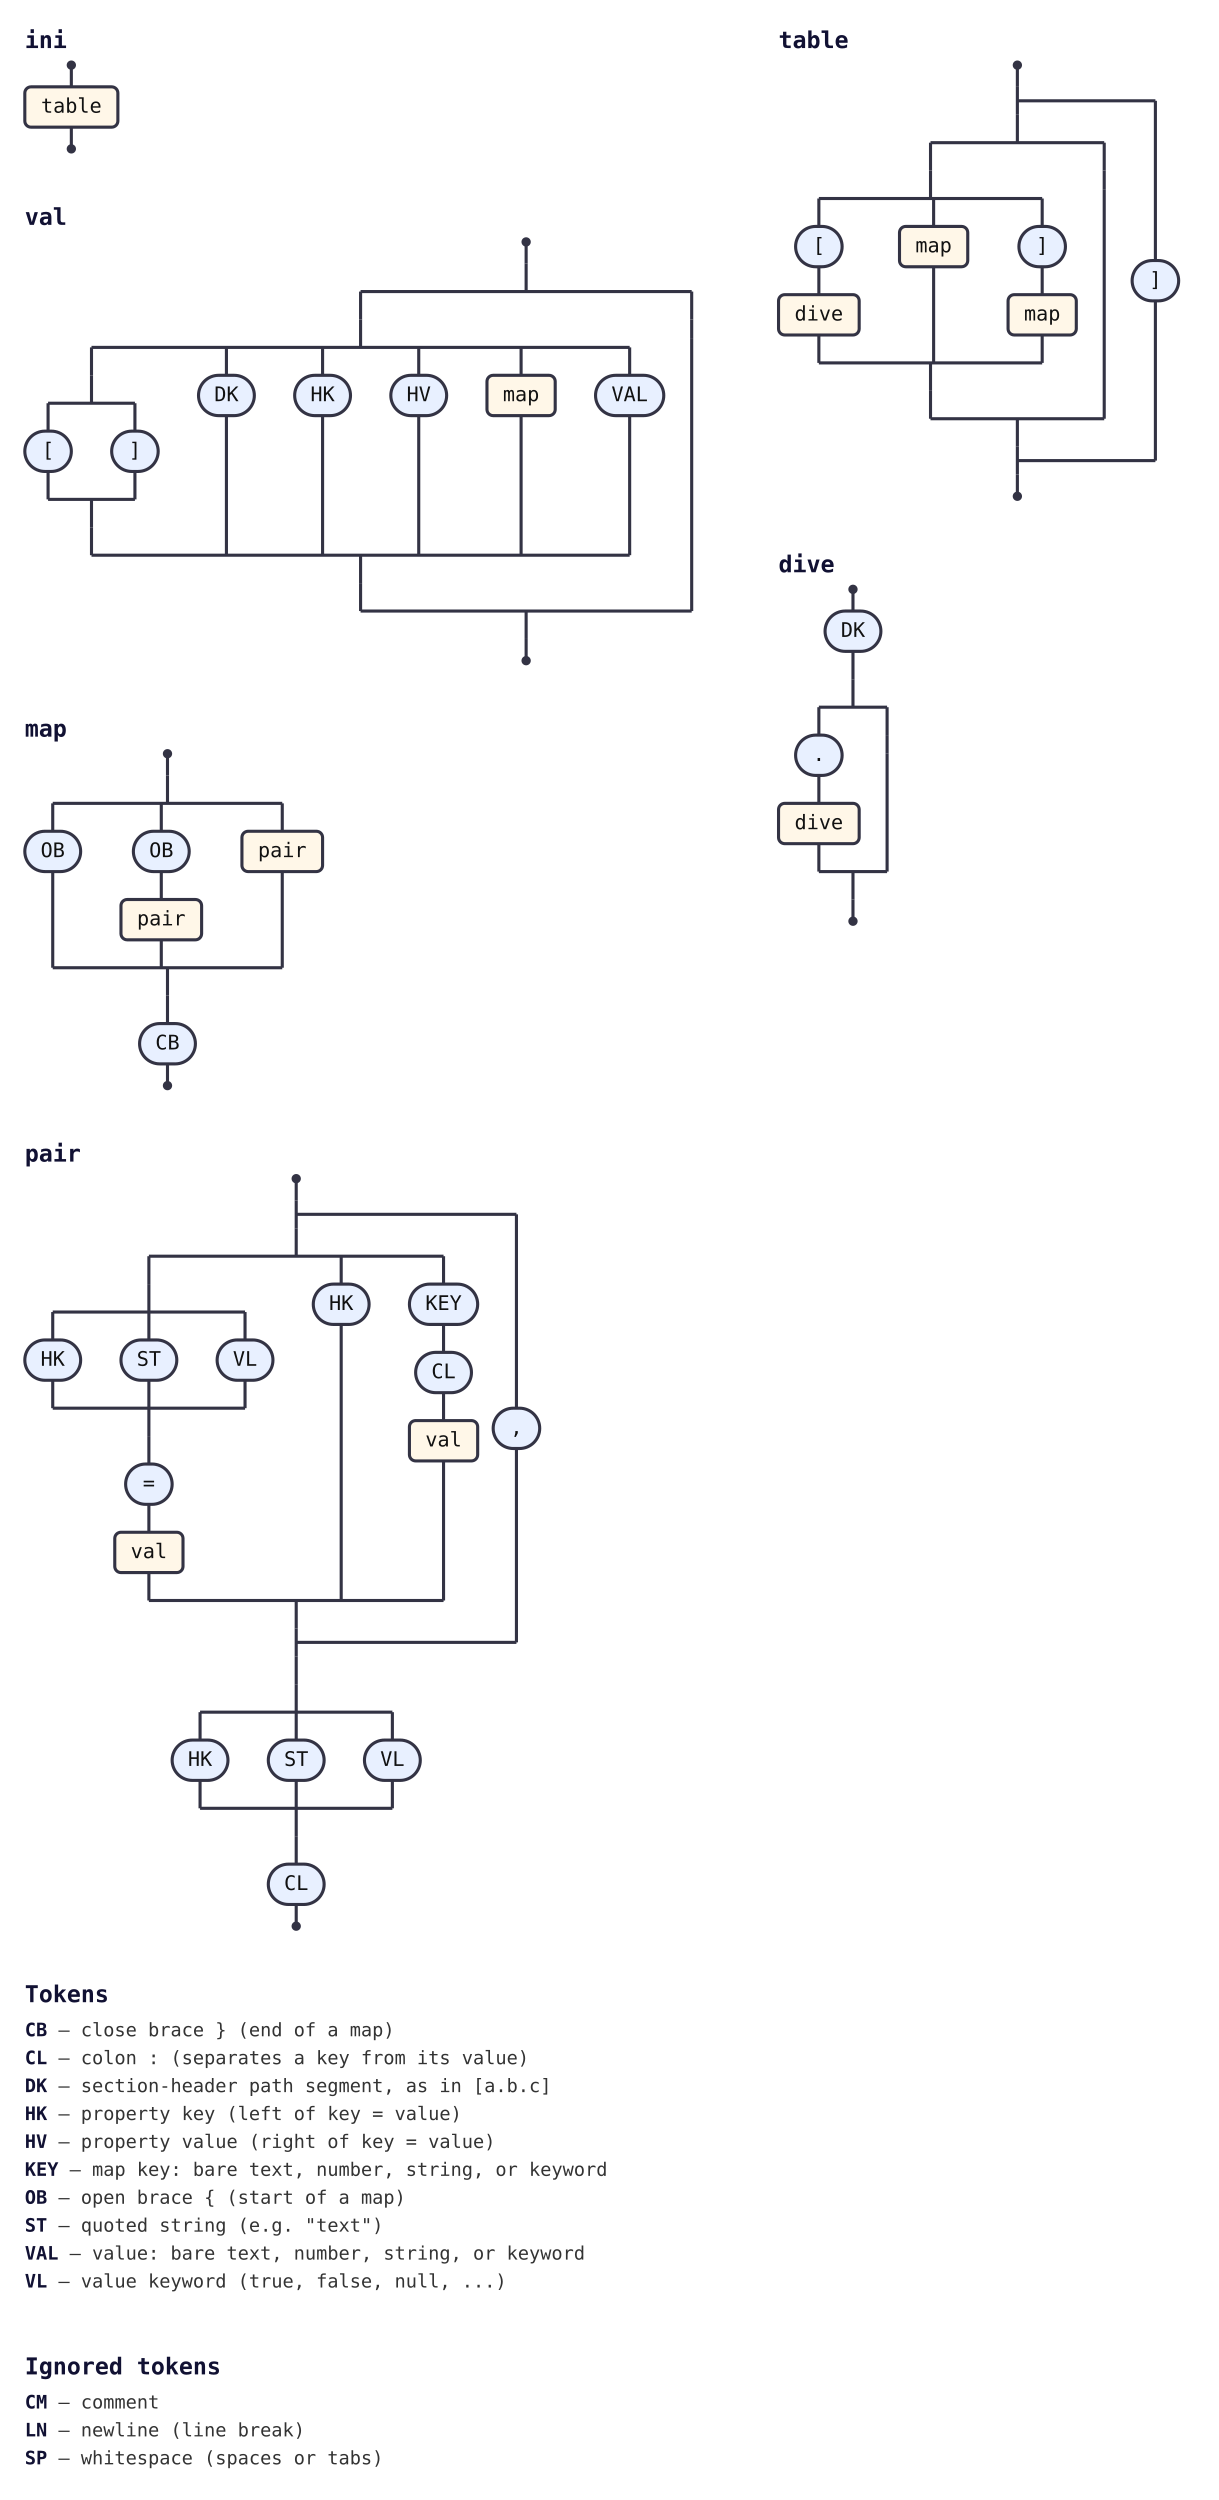
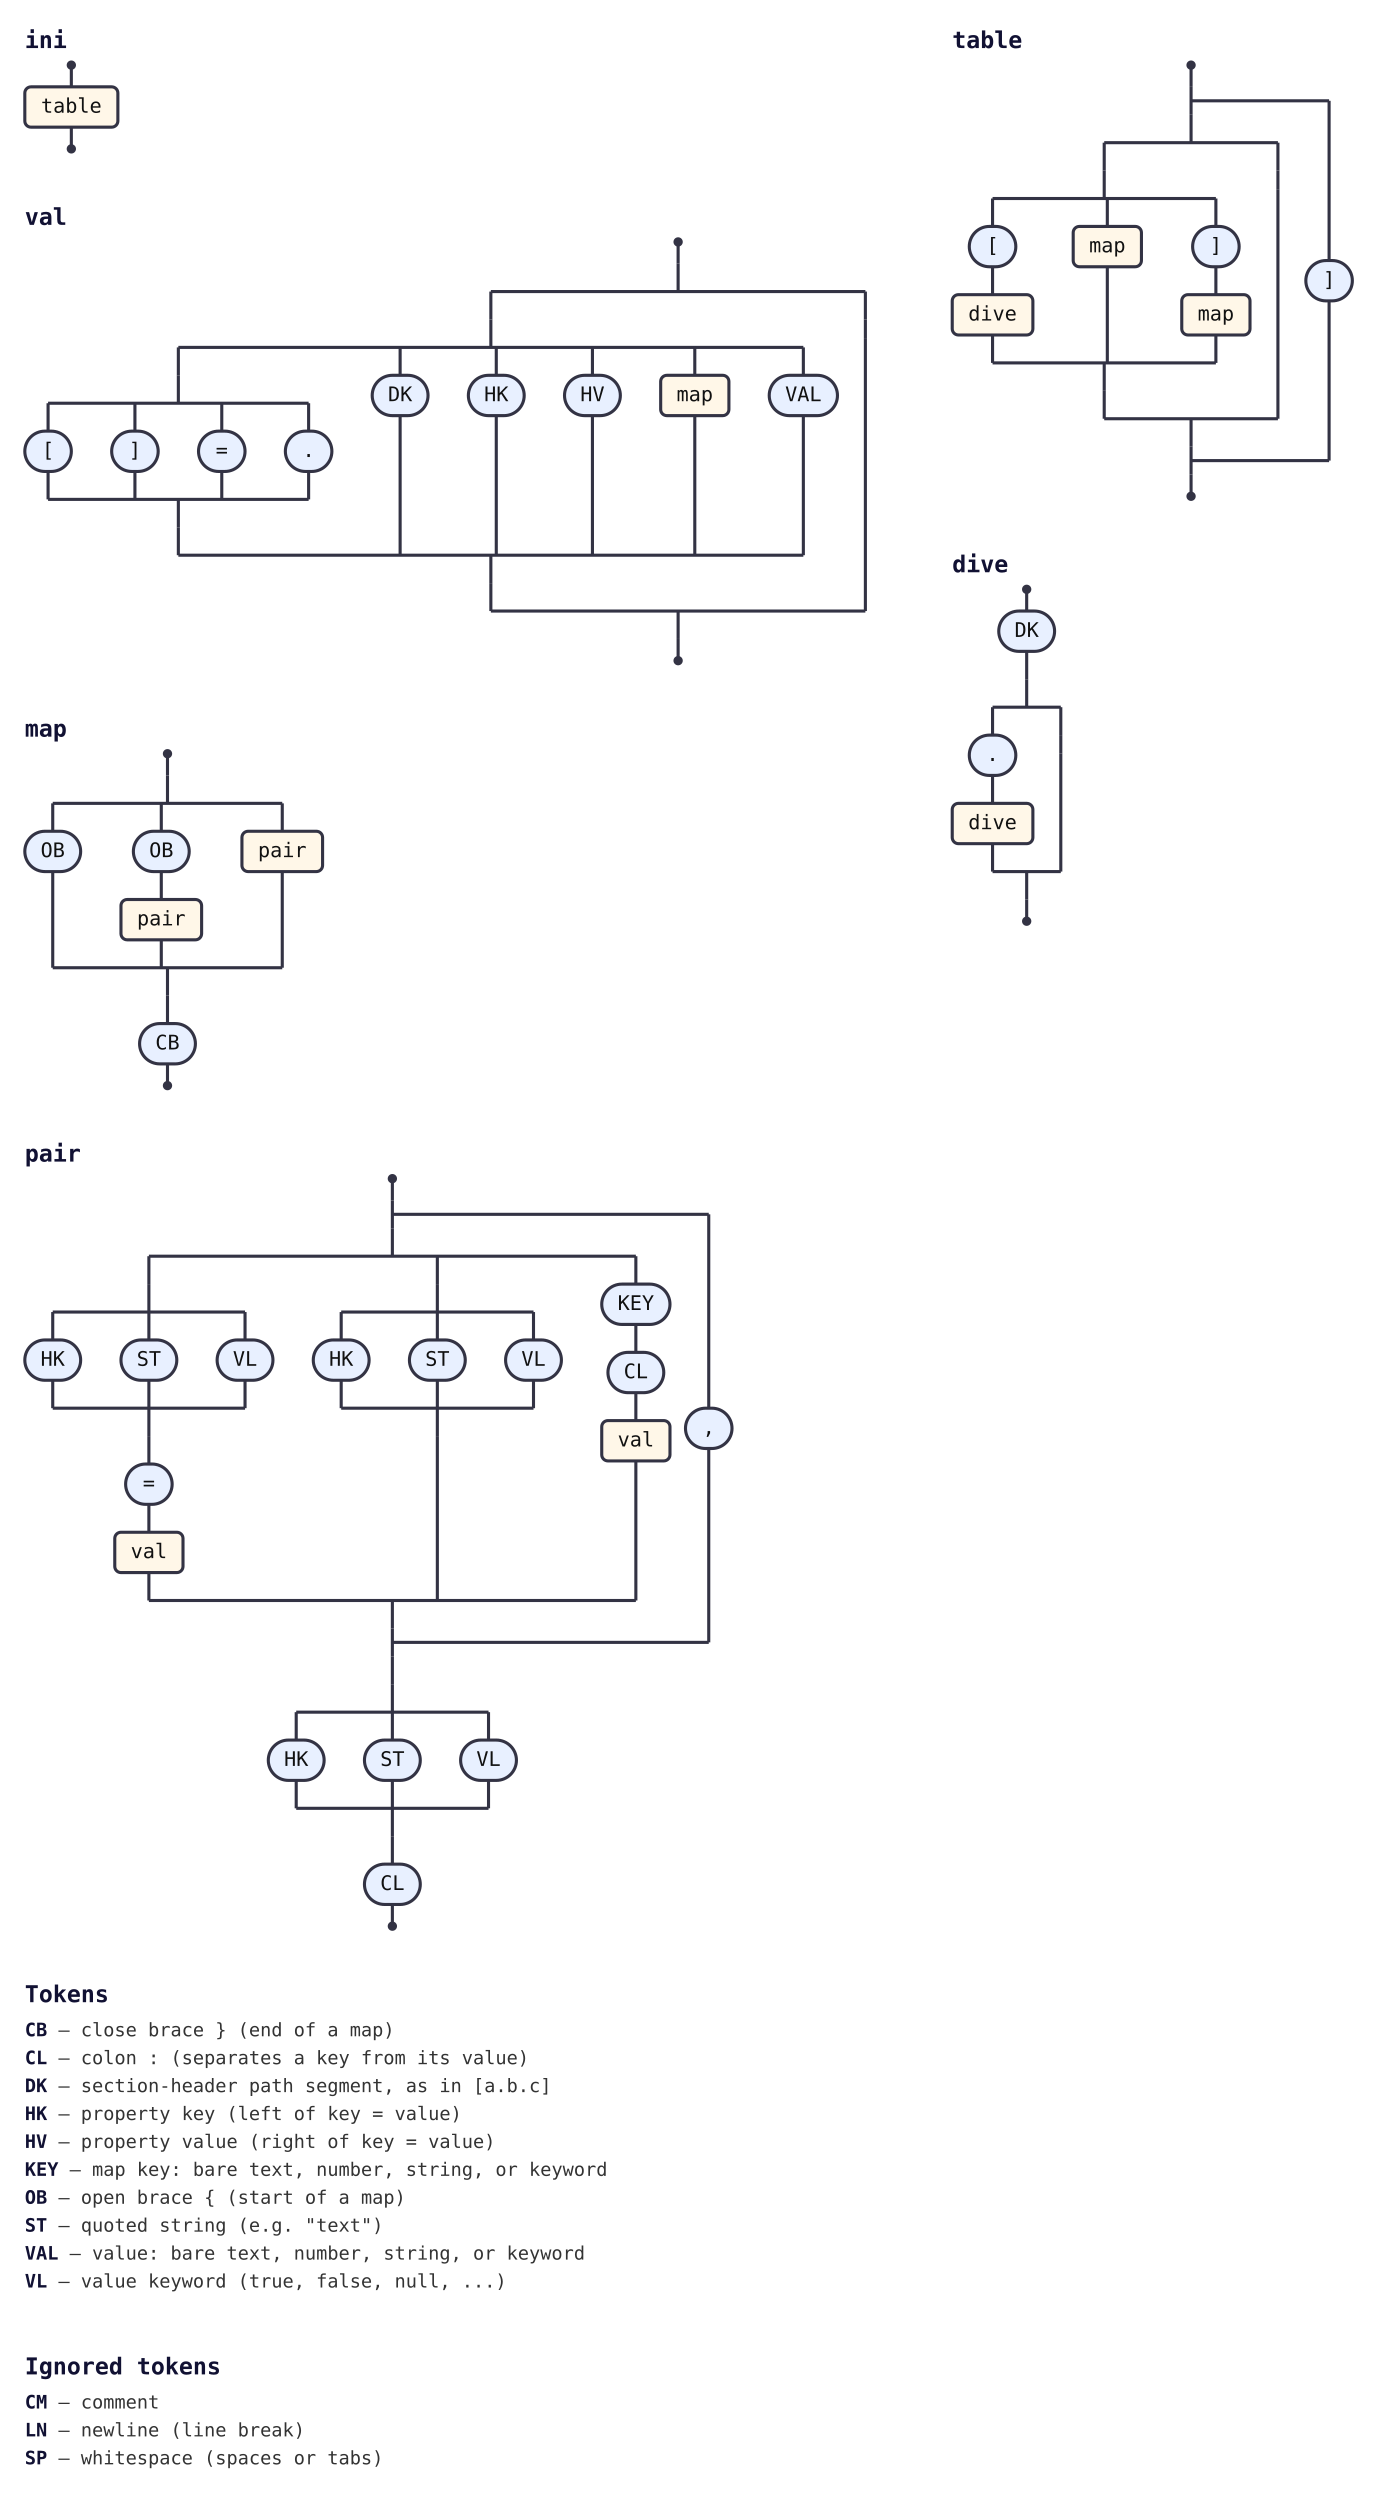
- <svg xmlns="http://www.w3.org/2000/svg" class="railroad" width="786" height="1612" viewBox="0 0 786 1612">
+ <svg xmlns="http://www.w3.org/2000/svg" class="railroad" width="898" height="1612" viewBox="0 0 898 1612">
  <style>svg.railroad{background:#fff;font-family:monospace;font-size:13px}.rr-line{stroke:#334;stroke-width:2;fill:none}.rr-cap{fill:#334}.rr-term{fill:#e8f0ff;stroke:#334;stroke-width:2}.rr-nonterm{fill:#fff7e8;stroke:#334;stroke-width:2}.rr-label{fill:#111;text-anchor:middle;dominant-baseline:middle}.rr-comment{fill:#666;font-style:italic;text-anchor:middle;dominant-baseline:middle}.rr-title{fill:#113;font-weight:bold;font-size:15px}.rr-legend{fill:#333;font-size:12px}.rr-legend-tok{fill:#113;font-weight:bold}a:hover .rr-nonterm{fill:#ffe6b3;cursor:pointer}</style>
  <g>
    <g id="ini">
      <text class="rr-title" x="16" y="31">ini</text>
      <circle class="rr-cap" cx="46" cy="42" r="3" />
      <path class="rr-line" d="M46 42V56" />
      <a href="#table">
        <rect class="rr-nonterm" x="16" y="56" width="60" height="26" rx="4" ry="4" />
        <text class="rr-label" x="46" y="69">table</text>
      </a>
      <path class="rr-line" d="M46 82V96" />
      <circle class="rr-cap" cx="46" cy="96" r="3" />
    </g>
    <g id="val">
      <text class="rr-title" x="16" y="145">val</text>
-       <circle class="rr-cap" cx="339.25" cy="156" r="3" />
-       <path class="rr-line" d="M339.25 156V170" />
-       <path class="rr-line" d="M339.25 170V188" />
-       <path class="rr-line" d="M232.5 188H446" />
-       <path class="rr-line" d="M232.5 394H446" />
-       <path class="rr-line" d="M339.25 394V412" />
-       <path class="rr-line" d="M232.5 188V206" />
-       <path class="rr-line" d="M232.5 206V224" />
-       <path class="rr-line" d="M59 224H406" />
-       <path class="rr-line" d="M59 358H406" />
-       <path class="rr-line" d="M232.5 358V376" />
-       <path class="rr-line" d="M59 224V242" />
-       <path class="rr-line" d="M59 242V260" />
-       <path class="rr-line" d="M31 260H87" />
-       <path class="rr-line" d="M31 322H87" />
-       <path class="rr-line" d="M59 322V340" />
+       <circle class="rr-cap" cx="437.25" cy="156" r="3" />
+       <path class="rr-line" d="M437.25 156V170" />
+       <path class="rr-line" d="M437.25 170V188" />
+       <path class="rr-line" d="M316.5 188H558" />
+       <path class="rr-line" d="M316.5 394H558" />
+       <path class="rr-line" d="M437.25 394V412" />
+       <path class="rr-line" d="M316.5 188V206" />
+       <path class="rr-line" d="M316.5 206V224" />
+       <path class="rr-line" d="M115 224H518" />
+       <path class="rr-line" d="M115 358H518" />
+       <path class="rr-line" d="M316.5 358V376" />
+       <path class="rr-line" d="M115 224V242" />
+       <path class="rr-line" d="M115 242V260" />
+       <path class="rr-line" d="M31 260H199" />
+       <path class="rr-line" d="M31 322H199" />
+       <path class="rr-line" d="M115 322V340" />
      <path class="rr-line" d="M31 260V278" />
      <rect class="rr-term" x="16" y="278" width="30" height="26" rx="13" ry="13" />
      <text class="rr-label" x="31" y="291">[</text>
      <path class="rr-line" d="M31 304V322" />
      <path class="rr-line" d="M87 260V278" />
      <rect class="rr-term" x="72" y="278" width="30" height="26" rx="13" ry="13" />
      <text class="rr-label" x="87" y="291">]</text>
      <path class="rr-line" d="M87 304V322" />
-       <path class="rr-line" d="M59 340V358" />
-       <path class="rr-line" d="M146 224V242" />
-       <rect class="rr-term" x="128" y="242" width="36" height="26" rx="13" ry="13" />
-       <text class="rr-label" x="146" y="255">DK</text>
-       <path class="rr-line" d="M146 268V358" />
-       <path class="rr-line" d="M208 224V242" />
-       <rect class="rr-term" x="190" y="242" width="36" height="26" rx="13" ry="13" />
-       <text class="rr-label" x="208" y="255">HK</text>
-       <path class="rr-line" d="M208 268V358" />
-       <path class="rr-line" d="M270 224V242" />
-       <rect class="rr-term" x="252" y="242" width="36" height="26" rx="13" ry="13" />
-       <text class="rr-label" x="270" y="255">HV</text>
-       <path class="rr-line" d="M270 268V358" />
-       <path class="rr-line" d="M336 224V242" />
+       <path class="rr-line" d="M143 260V278" />
+       <rect class="rr-term" x="128" y="278" width="30" height="26" rx="13" ry="13" />
+       <text class="rr-label" x="143" y="291">=</text>
+       <path class="rr-line" d="M143 304V322" />
+       <path class="rr-line" d="M199 260V278" />
+       <rect class="rr-term" x="184" y="278" width="30" height="26" rx="13" ry="13" />
+       <text class="rr-label" x="199" y="291">.</text>
+       <path class="rr-line" d="M199 304V322" />
+       <path class="rr-line" d="M115 340V358" />
+       <path class="rr-line" d="M258 224V242" />
+       <rect class="rr-term" x="240" y="242" width="36" height="26" rx="13" ry="13" />
+       <text class="rr-label" x="258" y="255">DK</text>
+       <path class="rr-line" d="M258 268V358" />
+       <path class="rr-line" d="M320 224V242" />
+       <rect class="rr-term" x="302" y="242" width="36" height="26" rx="13" ry="13" />
+       <text class="rr-label" x="320" y="255">HK</text>
+       <path class="rr-line" d="M320 268V358" />
+       <path class="rr-line" d="M382 224V242" />
+       <rect class="rr-term" x="364" y="242" width="36" height="26" rx="13" ry="13" />
+       <text class="rr-label" x="382" y="255">HV</text>
+       <path class="rr-line" d="M382 268V358" />
+       <path class="rr-line" d="M448 224V242" />
      <a href="#map">
-         <rect class="rr-nonterm" x="314" y="242" width="44" height="26" rx="4" ry="4" />
-         <text class="rr-label" x="336" y="255">map</text>
-       </a>
-       <path class="rr-line" d="M336 268V358" />
-       <path class="rr-line" d="M406 224V242" />
-       <rect class="rr-term" x="384" y="242" width="44" height="26" rx="13" ry="13" />
-       <text class="rr-label" x="406" y="255">VAL</text>
-       <path class="rr-line" d="M406 268V358" />
-       <path class="rr-line" d="M232.5 376V394" />
-       <path class="rr-line" d="M446 188V206" />
-       <path class="rr-line" d="M446 206V218" />
-       <path class="rr-line" d="M446 218V394" />
-       <path class="rr-line" d="M339.25 412V426" />
-       <circle class="rr-cap" cx="339.25" cy="426" r="3" />
+         <rect class="rr-nonterm" x="426" y="242" width="44" height="26" rx="4" ry="4" />
+         <text class="rr-label" x="448" y="255">map</text>
+       </a>
+       <path class="rr-line" d="M448 268V358" />
+       <path class="rr-line" d="M518 224V242" />
+       <rect class="rr-term" x="496" y="242" width="44" height="26" rx="13" ry="13" />
+       <text class="rr-label" x="518" y="255">VAL</text>
+       <path class="rr-line" d="M518 268V358" />
+       <path class="rr-line" d="M316.5 376V394" />
+       <path class="rr-line" d="M558 188V206" />
+       <path class="rr-line" d="M558 206V218" />
+       <path class="rr-line" d="M558 218V394" />
+       <path class="rr-line" d="M437.25 412V426" />
+       <circle class="rr-cap" cx="437.25" cy="426" r="3" />
    </g>
    <g id="map">
      <text class="rr-title" x="16" y="475">map</text>
      <circle class="rr-cap" cx="108" cy="486" r="3" />
      <path class="rr-line" d="M108 486V500" />
      <path class="rr-line" d="M108 500V518" />
      <path class="rr-line" d="M34 518H182" />
      <path class="rr-line" d="M34 624H182" />
      <path class="rr-line" d="M108 624V642" />
      <path class="rr-line" d="M34 518V536" />
      <rect class="rr-term" x="16" y="536" width="36" height="26" rx="13" ry="13" />
      <text class="rr-label" x="34" y="549">OB</text>
      <path class="rr-line" d="M34 562V624" />
      <path class="rr-line" d="M104 518V536" />
      <rect class="rr-term" x="86" y="536" width="36" height="26" rx="13" ry="13" />
      <text class="rr-label" x="104" y="549">OB</text>
      <path class="rr-line" d="M104 562V580" />
      <a href="#pair">
        <rect class="rr-nonterm" x="78" y="580" width="52" height="26" rx="4" ry="4" />
        <text class="rr-label" x="104" y="593">pair</text>
      </a>
      <path class="rr-line" d="M104 606V624" />
      <path class="rr-line" d="M182 518V536" />
      <a href="#pair">
        <rect class="rr-nonterm" x="156" y="536" width="52" height="26" rx="4" ry="4" />
        <text class="rr-label" x="182" y="549">pair</text>
      </a>
      <path class="rr-line" d="M182 562V624" />
      <path class="rr-line" d="M108 642V660" />
      <rect class="rr-term" x="90" y="660" width="36" height="26" rx="13" ry="13" />
      <text class="rr-label" x="108" y="673">CB</text>
      <path class="rr-line" d="M108 686V700" />
      <circle class="rr-cap" cx="108" cy="700" r="3" />
    </g>
    <g id="pair">
      <text class="rr-title" x="16" y="749">pair</text>
-       <circle class="rr-cap" cx="191" cy="760" r="3" />
-       <path class="rr-line" d="M191 760V774" />
-       <path class="rr-line" d="M191 774V792" />
-       <path class="rr-line" d="M191 792V810" />
-       <path class="rr-line" d="M96 810H286" />
-       <path class="rr-line" d="M96 1032H286" />
-       <path class="rr-line" d="M191 1032V1050" />
+       <circle class="rr-cap" cx="253" cy="760" r="3" />
+       <path class="rr-line" d="M253 760V774" />
+       <path class="rr-line" d="M253 774V792" />
+       <path class="rr-line" d="M253 792V810" />
+       <path class="rr-line" d="M96 810H410" />
+       <path class="rr-line" d="M96 1032H410" />
+       <path class="rr-line" d="M253 1032V1050" />
      <path class="rr-line" d="M96 810V828" />
      <path class="rr-line" d="M96 828V846" />
      <path class="rr-line" d="M34 846H158" />
      <path class="rr-line" d="M34 908H158" />
      <path class="rr-line" d="M96 908V926" />
      <path class="rr-line" d="M34 846V864" />
      <rect class="rr-term" x="16" y="864" width="36" height="26" rx="13" ry="13" />
      <text class="rr-label" x="34" y="877">HK</text>
      <path class="rr-line" d="M34 890V908" />
      <path class="rr-line" d="M96 846V864" />
      <rect class="rr-term" x="78" y="864" width="36" height="26" rx="13" ry="13" />
      <text class="rr-label" x="96" y="877">ST</text>
      <path class="rr-line" d="M96 890V908" />
      <path class="rr-line" d="M158 846V864" />
      <rect class="rr-term" x="140" y="864" width="36" height="26" rx="13" ry="13" />
      <text class="rr-label" x="158" y="877">VL</text>
      <path class="rr-line" d="M158 890V908" />
      <path class="rr-line" d="M96 926V944" />
      <rect class="rr-term" x="81" y="944" width="30" height="26" rx="13" ry="13" />
      <text class="rr-label" x="96" y="957">=</text>
      <path class="rr-line" d="M96 970V988" />
      <a href="#val">
        <rect class="rr-nonterm" x="74" y="988" width="44" height="26" rx="4" ry="4" />
        <text class="rr-label" x="96" y="1001">val</text>
      </a>
      <path class="rr-line" d="M96 1014V1032" />
-       <path class="rr-line" d="M220 810V828" />
-       <rect class="rr-term" x="202" y="828" width="36" height="26" rx="13" ry="13" />
-       <text class="rr-label" x="220" y="841">HK</text>
-       <path class="rr-line" d="M220 854V1032" />
-       <path class="rr-line" d="M286 810V828" />
-       <rect class="rr-term" x="264" y="828" width="44" height="26" rx="13" ry="13" />
-       <text class="rr-label" x="286" y="841">KEY</text>
-       <path class="rr-line" d="M286 854V872" />
-       <rect class="rr-term" x="268" y="872" width="36" height="26" rx="13" ry="13" />
-       <text class="rr-label" x="286" y="885">CL</text>
-       <path class="rr-line" d="M286 898V916" />
+       <path class="rr-line" d="M282 810V828" />
+       <path class="rr-line" d="M282 828V846" />
+       <path class="rr-line" d="M220 846H344" />
+       <path class="rr-line" d="M220 908H344" />
+       <path class="rr-line" d="M282 908V926" />
+       <path class="rr-line" d="M220 846V864" />
+       <rect class="rr-term" x="202" y="864" width="36" height="26" rx="13" ry="13" />
+       <text class="rr-label" x="220" y="877">HK</text>
+       <path class="rr-line" d="M220 890V908" />
+       <path class="rr-line" d="M282 846V864" />
+       <rect class="rr-term" x="264" y="864" width="36" height="26" rx="13" ry="13" />
+       <text class="rr-label" x="282" y="877">ST</text>
+       <path class="rr-line" d="M282 890V908" />
+       <path class="rr-line" d="M344 846V864" />
+       <rect class="rr-term" x="326" y="864" width="36" height="26" rx="13" ry="13" />
+       <text class="rr-label" x="344" y="877">VL</text>
+       <path class="rr-line" d="M344 890V908" />
+       <path class="rr-line" d="M282 926V1032" />
+       <path class="rr-line" d="M410 810V828" />
+       <rect class="rr-term" x="388" y="828" width="44" height="26" rx="13" ry="13" />
+       <text class="rr-label" x="410" y="841">KEY</text>
+       <path class="rr-line" d="M410 854V872" />
+       <rect class="rr-term" x="392" y="872" width="36" height="26" rx="13" ry="13" />
+       <text class="rr-label" x="410" y="885">CL</text>
+       <path class="rr-line" d="M410 898V916" />
      <a href="#val">
-         <rect class="rr-nonterm" x="264" y="916" width="44" height="26" rx="4" ry="4" />
-         <text class="rr-label" x="286" y="929">val</text>
-       </a>
-       <path class="rr-line" d="M286 942V1032" />
-       <path class="rr-line" d="M191 1050V1068" />
-       <path class="rr-line" d="M191 1059H333" />
-       <path class="rr-line" d="M191 783H333" />
-       <path class="rr-line" d="M333 934V1059" />
-       <path class="rr-line" d="M333 783V908" />
-       <rect class="rr-term" x="318" y="908" width="30" height="26" rx="13" ry="13" />
-       <text class="rr-label" x="333" y="921">,</text>
-       <path class="rr-line" d="M191 1068V1086" />
-       <path class="rr-line" d="M191 1086V1104" />
-       <path class="rr-line" d="M129 1104H253" />
-       <path class="rr-line" d="M129 1166H253" />
-       <path class="rr-line" d="M191 1166V1184" />
-       <path class="rr-line" d="M129 1104V1122" />
-       <rect class="rr-term" x="111" y="1122" width="36" height="26" rx="13" ry="13" />
-       <text class="rr-label" x="129" y="1135">HK</text>
-       <path class="rr-line" d="M129 1148V1166" />
+         <rect class="rr-nonterm" x="388" y="916" width="44" height="26" rx="4" ry="4" />
+         <text class="rr-label" x="410" y="929">val</text>
+       </a>
+       <path class="rr-line" d="M410 942V1032" />
+       <path class="rr-line" d="M253 1050V1068" />
+       <path class="rr-line" d="M253 1059H457" />
+       <path class="rr-line" d="M253 783H457" />
+       <path class="rr-line" d="M457 934V1059" />
+       <path class="rr-line" d="M457 783V908" />
+       <rect class="rr-term" x="442" y="908" width="30" height="26" rx="13" ry="13" />
+       <text class="rr-label" x="457" y="921">,</text>
+       <path class="rr-line" d="M253 1068V1086" />
+       <path class="rr-line" d="M253 1086V1104" />
+       <path class="rr-line" d="M191 1104H315" />
+       <path class="rr-line" d="M191 1166H315" />
+       <path class="rr-line" d="M253 1166V1184" />
      <path class="rr-line" d="M191 1104V1122" />
      <rect class="rr-term" x="173" y="1122" width="36" height="26" rx="13" ry="13" />
-       <text class="rr-label" x="191" y="1135">ST</text>
+       <text class="rr-label" x="191" y="1135">HK</text>
      <path class="rr-line" d="M191 1148V1166" />
      <path class="rr-line" d="M253 1104V1122" />
      <rect class="rr-term" x="235" y="1122" width="36" height="26" rx="13" ry="13" />
-       <text class="rr-label" x="253" y="1135">VL</text>
+       <text class="rr-label" x="253" y="1135">ST</text>
      <path class="rr-line" d="M253 1148V1166" />
-       <path class="rr-line" d="M191 1184V1202" />
-       <rect class="rr-term" x="173" y="1202" width="36" height="26" rx="13" ry="13" />
-       <text class="rr-label" x="191" y="1215">CL</text>
-       <path class="rr-line" d="M191 1228V1242" />
-       <circle class="rr-cap" cx="191" cy="1242" r="3" />
+       <path class="rr-line" d="M315 1104V1122" />
+       <rect class="rr-term" x="297" y="1122" width="36" height="26" rx="13" ry="13" />
+       <text class="rr-label" x="315" y="1135">VL</text>
+       <path class="rr-line" d="M315 1148V1166" />
+       <path class="rr-line" d="M253 1184V1202" />
+       <rect class="rr-term" x="235" y="1202" width="36" height="26" rx="13" ry="13" />
+       <text class="rr-label" x="253" y="1215">CL</text>
+       <path class="rr-line" d="M253 1228V1242" />
+       <circle class="rr-cap" cx="253" cy="1242" r="3" />
    </g>
    <g id="table">
-       <text class="rr-title" x="502" y="31">table</text>
-       <circle class="rr-cap" cx="656" cy="42" r="3" />
-       <path class="rr-line" d="M656 42V56" />
-       <path class="rr-line" d="M656 56V74" />
-       <path class="rr-line" d="M656 74V92" />
-       <path class="rr-line" d="M600 92H712" />
-       <path class="rr-line" d="M600 270H712" />
-       <path class="rr-line" d="M656 270V288" />
-       <path class="rr-line" d="M600 92V110" />
-       <path class="rr-line" d="M600 110V128" />
-       <path class="rr-line" d="M528 128H672" />
-       <path class="rr-line" d="M528 234H672" />
-       <path class="rr-line" d="M600 234V252" />
-       <path class="rr-line" d="M528 128V146" />
-       <rect class="rr-term" x="513" y="146" width="30" height="26" rx="13" ry="13" />
-       <text class="rr-label" x="528" y="159">[</text>
-       <path class="rr-line" d="M528 172V190" />
+       <text class="rr-title" x="614" y="31">table</text>
+       <circle class="rr-cap" cx="768" cy="42" r="3" />
+       <path class="rr-line" d="M768 42V56" />
+       <path class="rr-line" d="M768 56V74" />
+       <path class="rr-line" d="M768 74V92" />
+       <path class="rr-line" d="M712 92H824" />
+       <path class="rr-line" d="M712 270H824" />
+       <path class="rr-line" d="M768 270V288" />
+       <path class="rr-line" d="M712 92V110" />
+       <path class="rr-line" d="M712 110V128" />
+       <path class="rr-line" d="M640 128H784" />
+       <path class="rr-line" d="M640 234H784" />
+       <path class="rr-line" d="M712 234V252" />
+       <path class="rr-line" d="M640 128V146" />
+       <rect class="rr-term" x="625" y="146" width="30" height="26" rx="13" ry="13" />
+       <text class="rr-label" x="640" y="159">[</text>
+       <path class="rr-line" d="M640 172V190" />
      <a href="#dive">
-         <rect class="rr-nonterm" x="502" y="190" width="52" height="26" rx="4" ry="4" />
-         <text class="rr-label" x="528" y="203">dive</text>
-       </a>
-       <path class="rr-line" d="M528 216V234" />
-       <path class="rr-line" d="M602 128V146" />
+         <rect class="rr-nonterm" x="614" y="190" width="52" height="26" rx="4" ry="4" />
+         <text class="rr-label" x="640" y="203">dive</text>
+       </a>
+       <path class="rr-line" d="M640 216V234" />
+       <path class="rr-line" d="M714 128V146" />
      <a href="#map">
-         <rect class="rr-nonterm" x="580" y="146" width="44" height="26" rx="4" ry="4" />
-         <text class="rr-label" x="602" y="159">map</text>
-       </a>
-       <path class="rr-line" d="M602 172V234" />
-       <path class="rr-line" d="M672 128V146" />
-       <rect class="rr-term" x="657" y="146" width="30" height="26" rx="13" ry="13" />
-       <text class="rr-label" x="672" y="159">]</text>
-       <path class="rr-line" d="M672 172V190" />
+         <rect class="rr-nonterm" x="692" y="146" width="44" height="26" rx="4" ry="4" />
+         <text class="rr-label" x="714" y="159">map</text>
+       </a>
+       <path class="rr-line" d="M714 172V234" />
+       <path class="rr-line" d="M784 128V146" />
+       <rect class="rr-term" x="769" y="146" width="30" height="26" rx="13" ry="13" />
+       <text class="rr-label" x="784" y="159">]</text>
+       <path class="rr-line" d="M784 172V190" />
      <a href="#map">
-         <rect class="rr-nonterm" x="650" y="190" width="44" height="26" rx="4" ry="4" />
-         <text class="rr-label" x="672" y="203">map</text>
-       </a>
-       <path class="rr-line" d="M672 216V234" />
-       <path class="rr-line" d="M600 252V270" />
-       <path class="rr-line" d="M712 92V110" />
-       <path class="rr-line" d="M712 110V122" />
-       <path class="rr-line" d="M712 122V270" />
-       <path class="rr-line" d="M656 288V306" />
-       <path class="rr-line" d="M656 297H745" />
-       <path class="rr-line" d="M656 65H745" />
-       <path class="rr-line" d="M745 194V297" />
-       <path class="rr-line" d="M745 65V168" />
-       <rect class="rr-term" x="730" y="168" width="30" height="26" rx="13" ry="13" />
-       <text class="rr-label" x="745" y="181">]</text>
-       <path class="rr-line" d="M656 306V320" />
-       <circle class="rr-cap" cx="656" cy="320" r="3" />
+         <rect class="rr-nonterm" x="762" y="190" width="44" height="26" rx="4" ry="4" />
+         <text class="rr-label" x="784" y="203">map</text>
+       </a>
+       <path class="rr-line" d="M784 216V234" />
+       <path class="rr-line" d="M712 252V270" />
+       <path class="rr-line" d="M824 92V110" />
+       <path class="rr-line" d="M824 110V122" />
+       <path class="rr-line" d="M824 122V270" />
+       <path class="rr-line" d="M768 288V306" />
+       <path class="rr-line" d="M768 297H857" />
+       <path class="rr-line" d="M768 65H857" />
+       <path class="rr-line" d="M857 194V297" />
+       <path class="rr-line" d="M857 65V168" />
+       <rect class="rr-term" x="842" y="168" width="30" height="26" rx="13" ry="13" />
+       <text class="rr-label" x="857" y="181">]</text>
+       <path class="rr-line" d="M768 306V320" />
+       <circle class="rr-cap" cx="768" cy="320" r="3" />
    </g>
    <g id="dive">
-       <text class="rr-title" x="502" y="369">dive</text>
-       <circle class="rr-cap" cx="550" cy="380" r="3" />
-       <path class="rr-line" d="M550 380V394" />
-       <rect class="rr-term" x="532" y="394" width="36" height="26" rx="13" ry="13" />
-       <text class="rr-label" x="550" y="407">DK</text>
-       <path class="rr-line" d="M550 420V438" />
-       <path class="rr-line" d="M550 438V456" />
-       <path class="rr-line" d="M528 456H572" />
-       <path class="rr-line" d="M528 562H572" />
-       <path class="rr-line" d="M550 562V580" />
-       <path class="rr-line" d="M528 456V474" />
-       <rect class="rr-term" x="513" y="474" width="30" height="26" rx="13" ry="13" />
-       <text class="rr-label" x="528" y="487">.</text>
-       <path class="rr-line" d="M528 500V518" />
+       <text class="rr-title" x="614" y="369">dive</text>
+       <circle class="rr-cap" cx="662" cy="380" r="3" />
+       <path class="rr-line" d="M662 380V394" />
+       <rect class="rr-term" x="644" y="394" width="36" height="26" rx="13" ry="13" />
+       <text class="rr-label" x="662" y="407">DK</text>
+       <path class="rr-line" d="M662 420V438" />
+       <path class="rr-line" d="M662 438V456" />
+       <path class="rr-line" d="M640 456H684" />
+       <path class="rr-line" d="M640 562H684" />
+       <path class="rr-line" d="M662 562V580" />
+       <path class="rr-line" d="M640 456V474" />
+       <rect class="rr-term" x="625" y="474" width="30" height="26" rx="13" ry="13" />
+       <text class="rr-label" x="640" y="487">.</text>
+       <path class="rr-line" d="M640 500V518" />
      <a href="#dive">
-         <rect class="rr-nonterm" x="502" y="518" width="52" height="26" rx="4" ry="4" />
-         <text class="rr-label" x="528" y="531">dive</text>
-       </a>
-       <path class="rr-line" d="M528 544V562" />
-       <path class="rr-line" d="M572 456V474" />
-       <path class="rr-line" d="M572 474V486" />
-       <path class="rr-line" d="M572 486V562" />
-       <path class="rr-line" d="M550 580V594" />
-       <circle class="rr-cap" cx="550" cy="594" r="3" />
+         <rect class="rr-nonterm" x="614" y="518" width="52" height="26" rx="4" ry="4" />
+         <text class="rr-label" x="640" y="531">dive</text>
+       </a>
+       <path class="rr-line" d="M640 544V562" />
+       <path class="rr-line" d="M684 456V474" />
+       <path class="rr-line" d="M684 474V486" />
+       <path class="rr-line" d="M684 486V562" />
+       <path class="rr-line" d="M662 580V594" />
+       <circle class="rr-cap" cx="662" cy="594" r="3" />
    </g>
    <text class="rr-title" x="16" y="1291">Tokens</text>
    <text class="rr-legend" x="16" y="1313">
      <tspan class="rr-legend-tok">CB</tspan>  —  close brace } (end of a map)</text>
    <text class="rr-legend" x="16" y="1331">
      <tspan class="rr-legend-tok">CL</tspan>  —  colon : (separates a key from its value)</text>
    <text class="rr-legend" x="16" y="1349">
      <tspan class="rr-legend-tok">DK</tspan>  —  section-header path segment, as in [a.b.c]</text>
    <text class="rr-legend" x="16" y="1367">
      <tspan class="rr-legend-tok">HK</tspan>  —  property key (left of key = value)</text>
    <text class="rr-legend" x="16" y="1385">
      <tspan class="rr-legend-tok">HV</tspan>  —  property value (right of key = value)</text>
    <text class="rr-legend" x="16" y="1403">
      <tspan class="rr-legend-tok">KEY</tspan>  —  map key: bare text, number, string, or keyword</text>
    <text class="rr-legend" x="16" y="1421">
      <tspan class="rr-legend-tok">OB</tspan>  —  open brace { (start of a map)</text>
    <text class="rr-legend" x="16" y="1439">
      <tspan class="rr-legend-tok">ST</tspan>  —  quoted string (e.g. "text")</text>
    <text class="rr-legend" x="16" y="1457">
      <tspan class="rr-legend-tok">VAL</tspan>  —  value: bare text, number, string, or keyword</text>
    <text class="rr-legend" x="16" y="1475">
      <tspan class="rr-legend-tok">VL</tspan>  —  value keyword (true, false, null, ...)</text>
    <text class="rr-title" x="16" y="1531">Ignored tokens</text>
    <text class="rr-legend" x="16" y="1553">
      <tspan class="rr-legend-tok">CM</tspan>  —  comment</text>
    <text class="rr-legend" x="16" y="1571">
      <tspan class="rr-legend-tok">LN</tspan>  —  newline (line break)</text>
    <text class="rr-legend" x="16" y="1589">
      <tspan class="rr-legend-tok">SP</tspan>  —  whitespace (spaces or tabs)</text>
  </g>
</svg>
